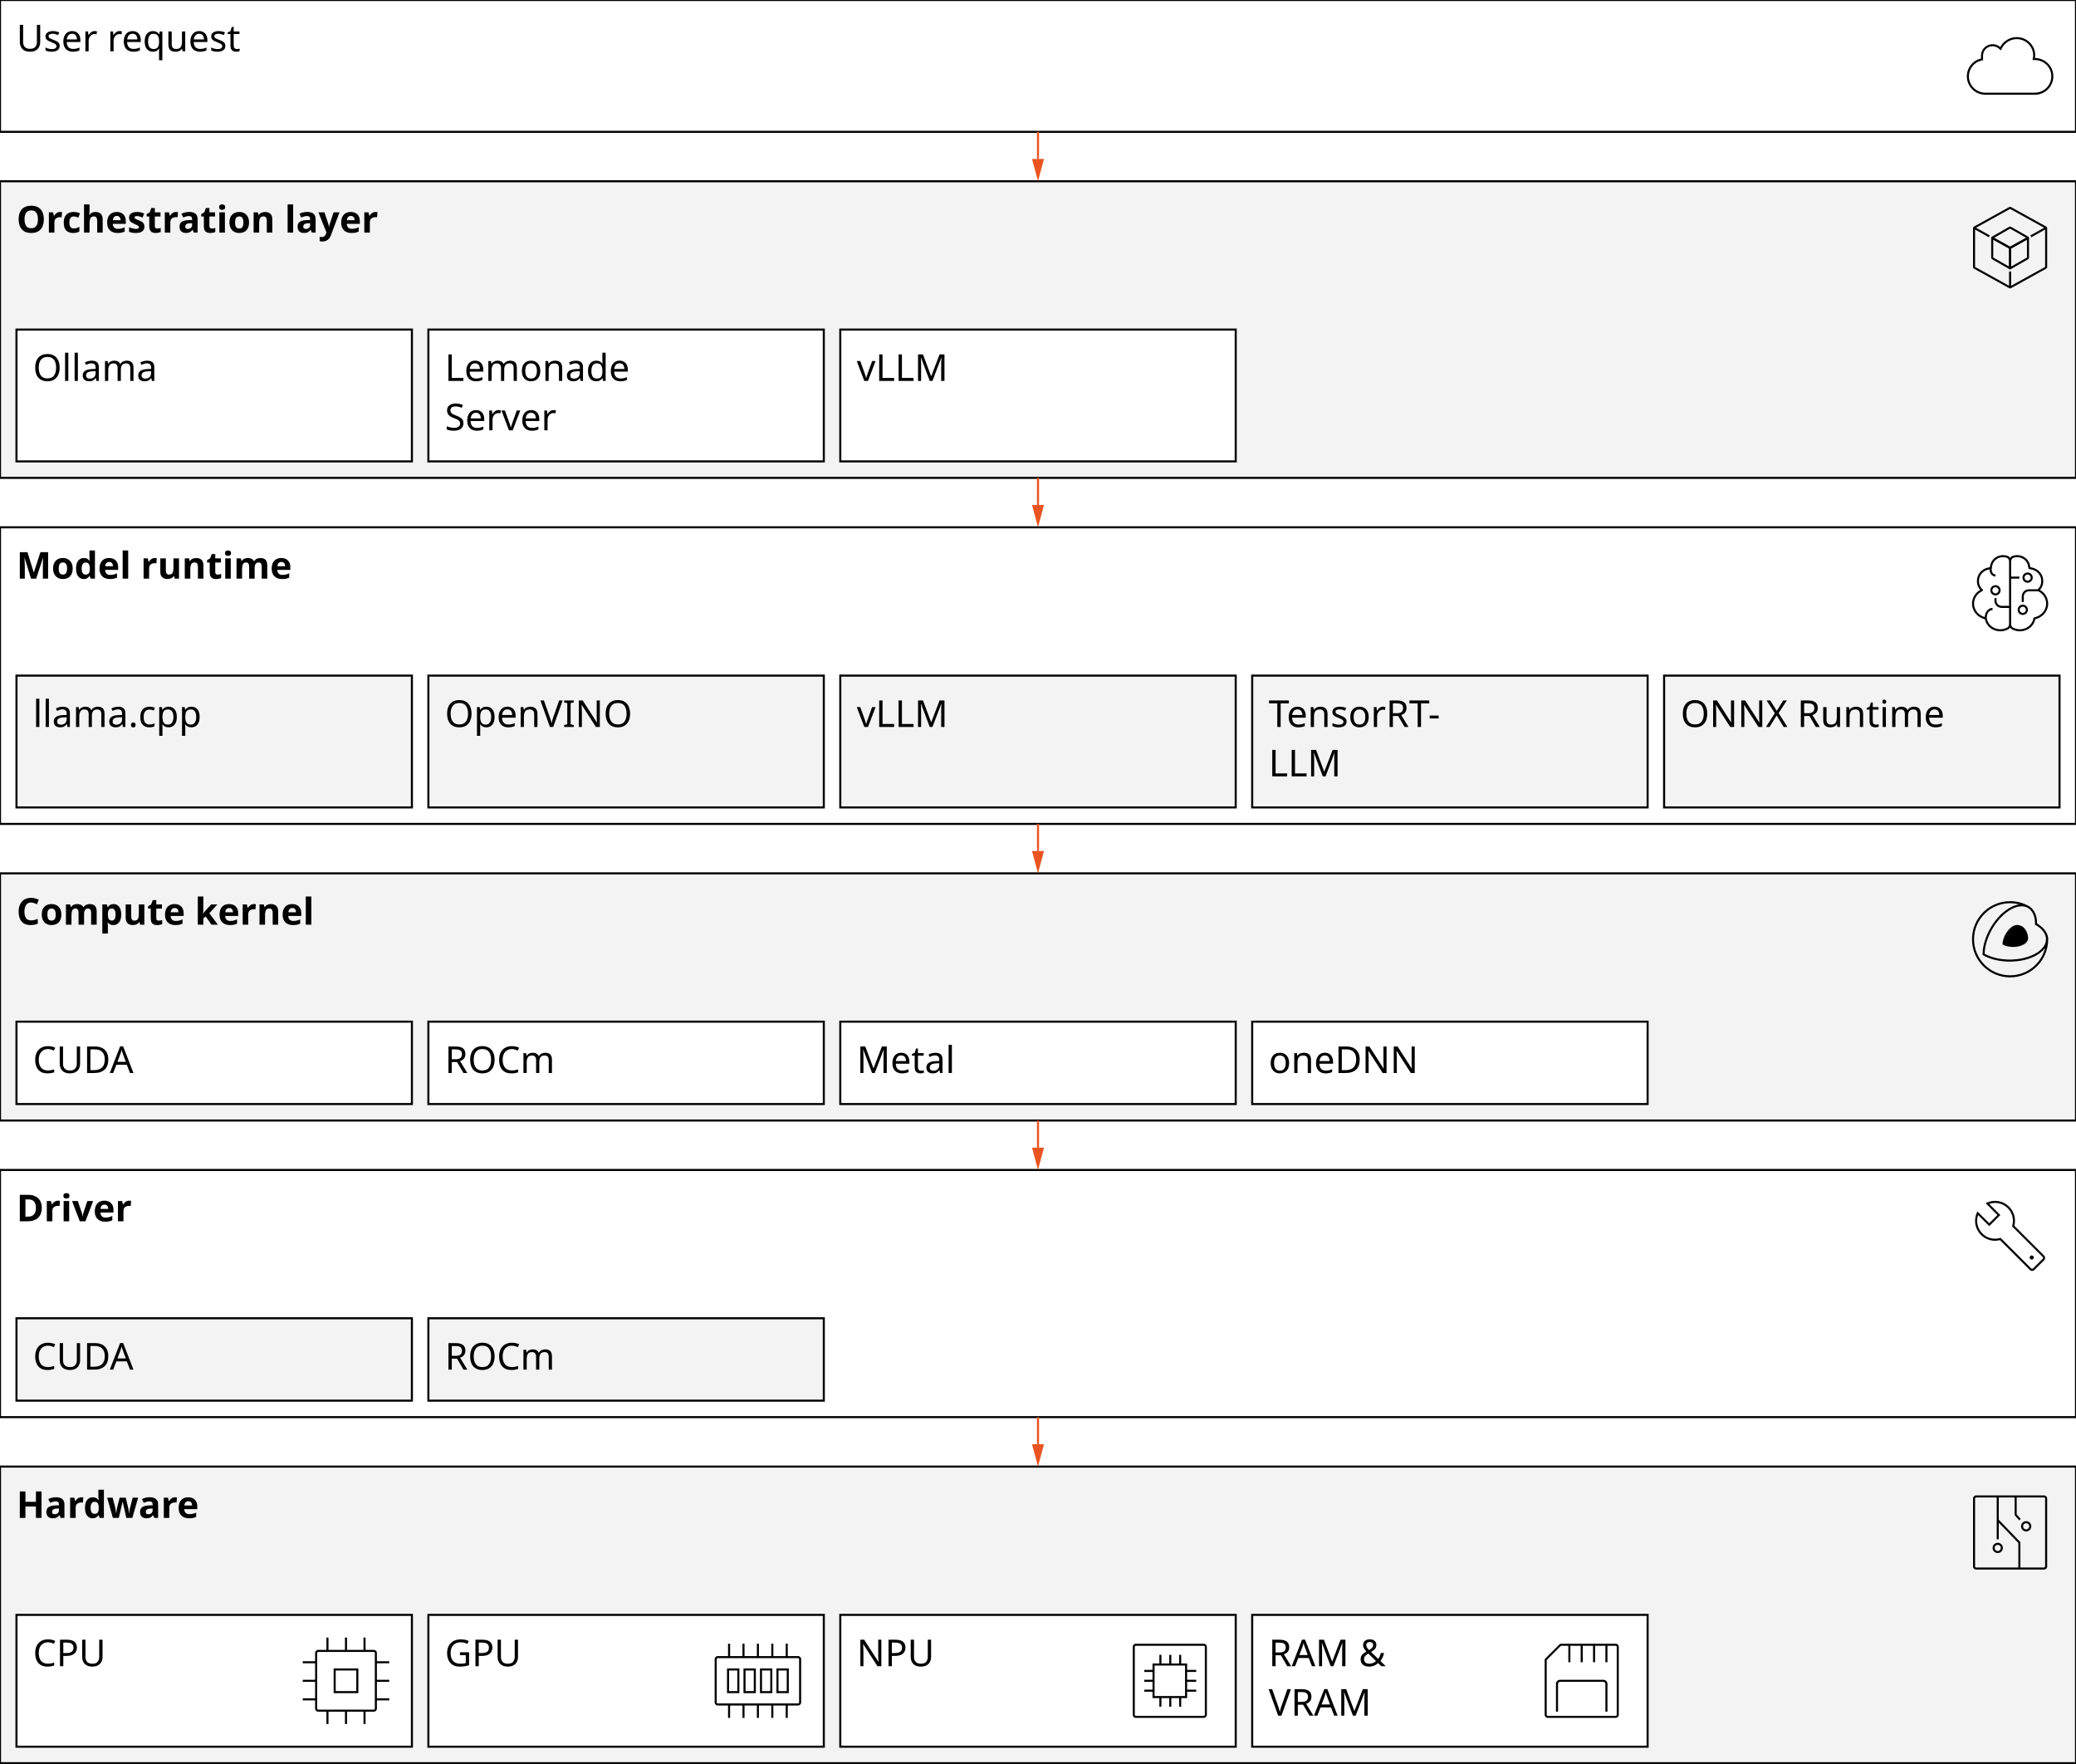
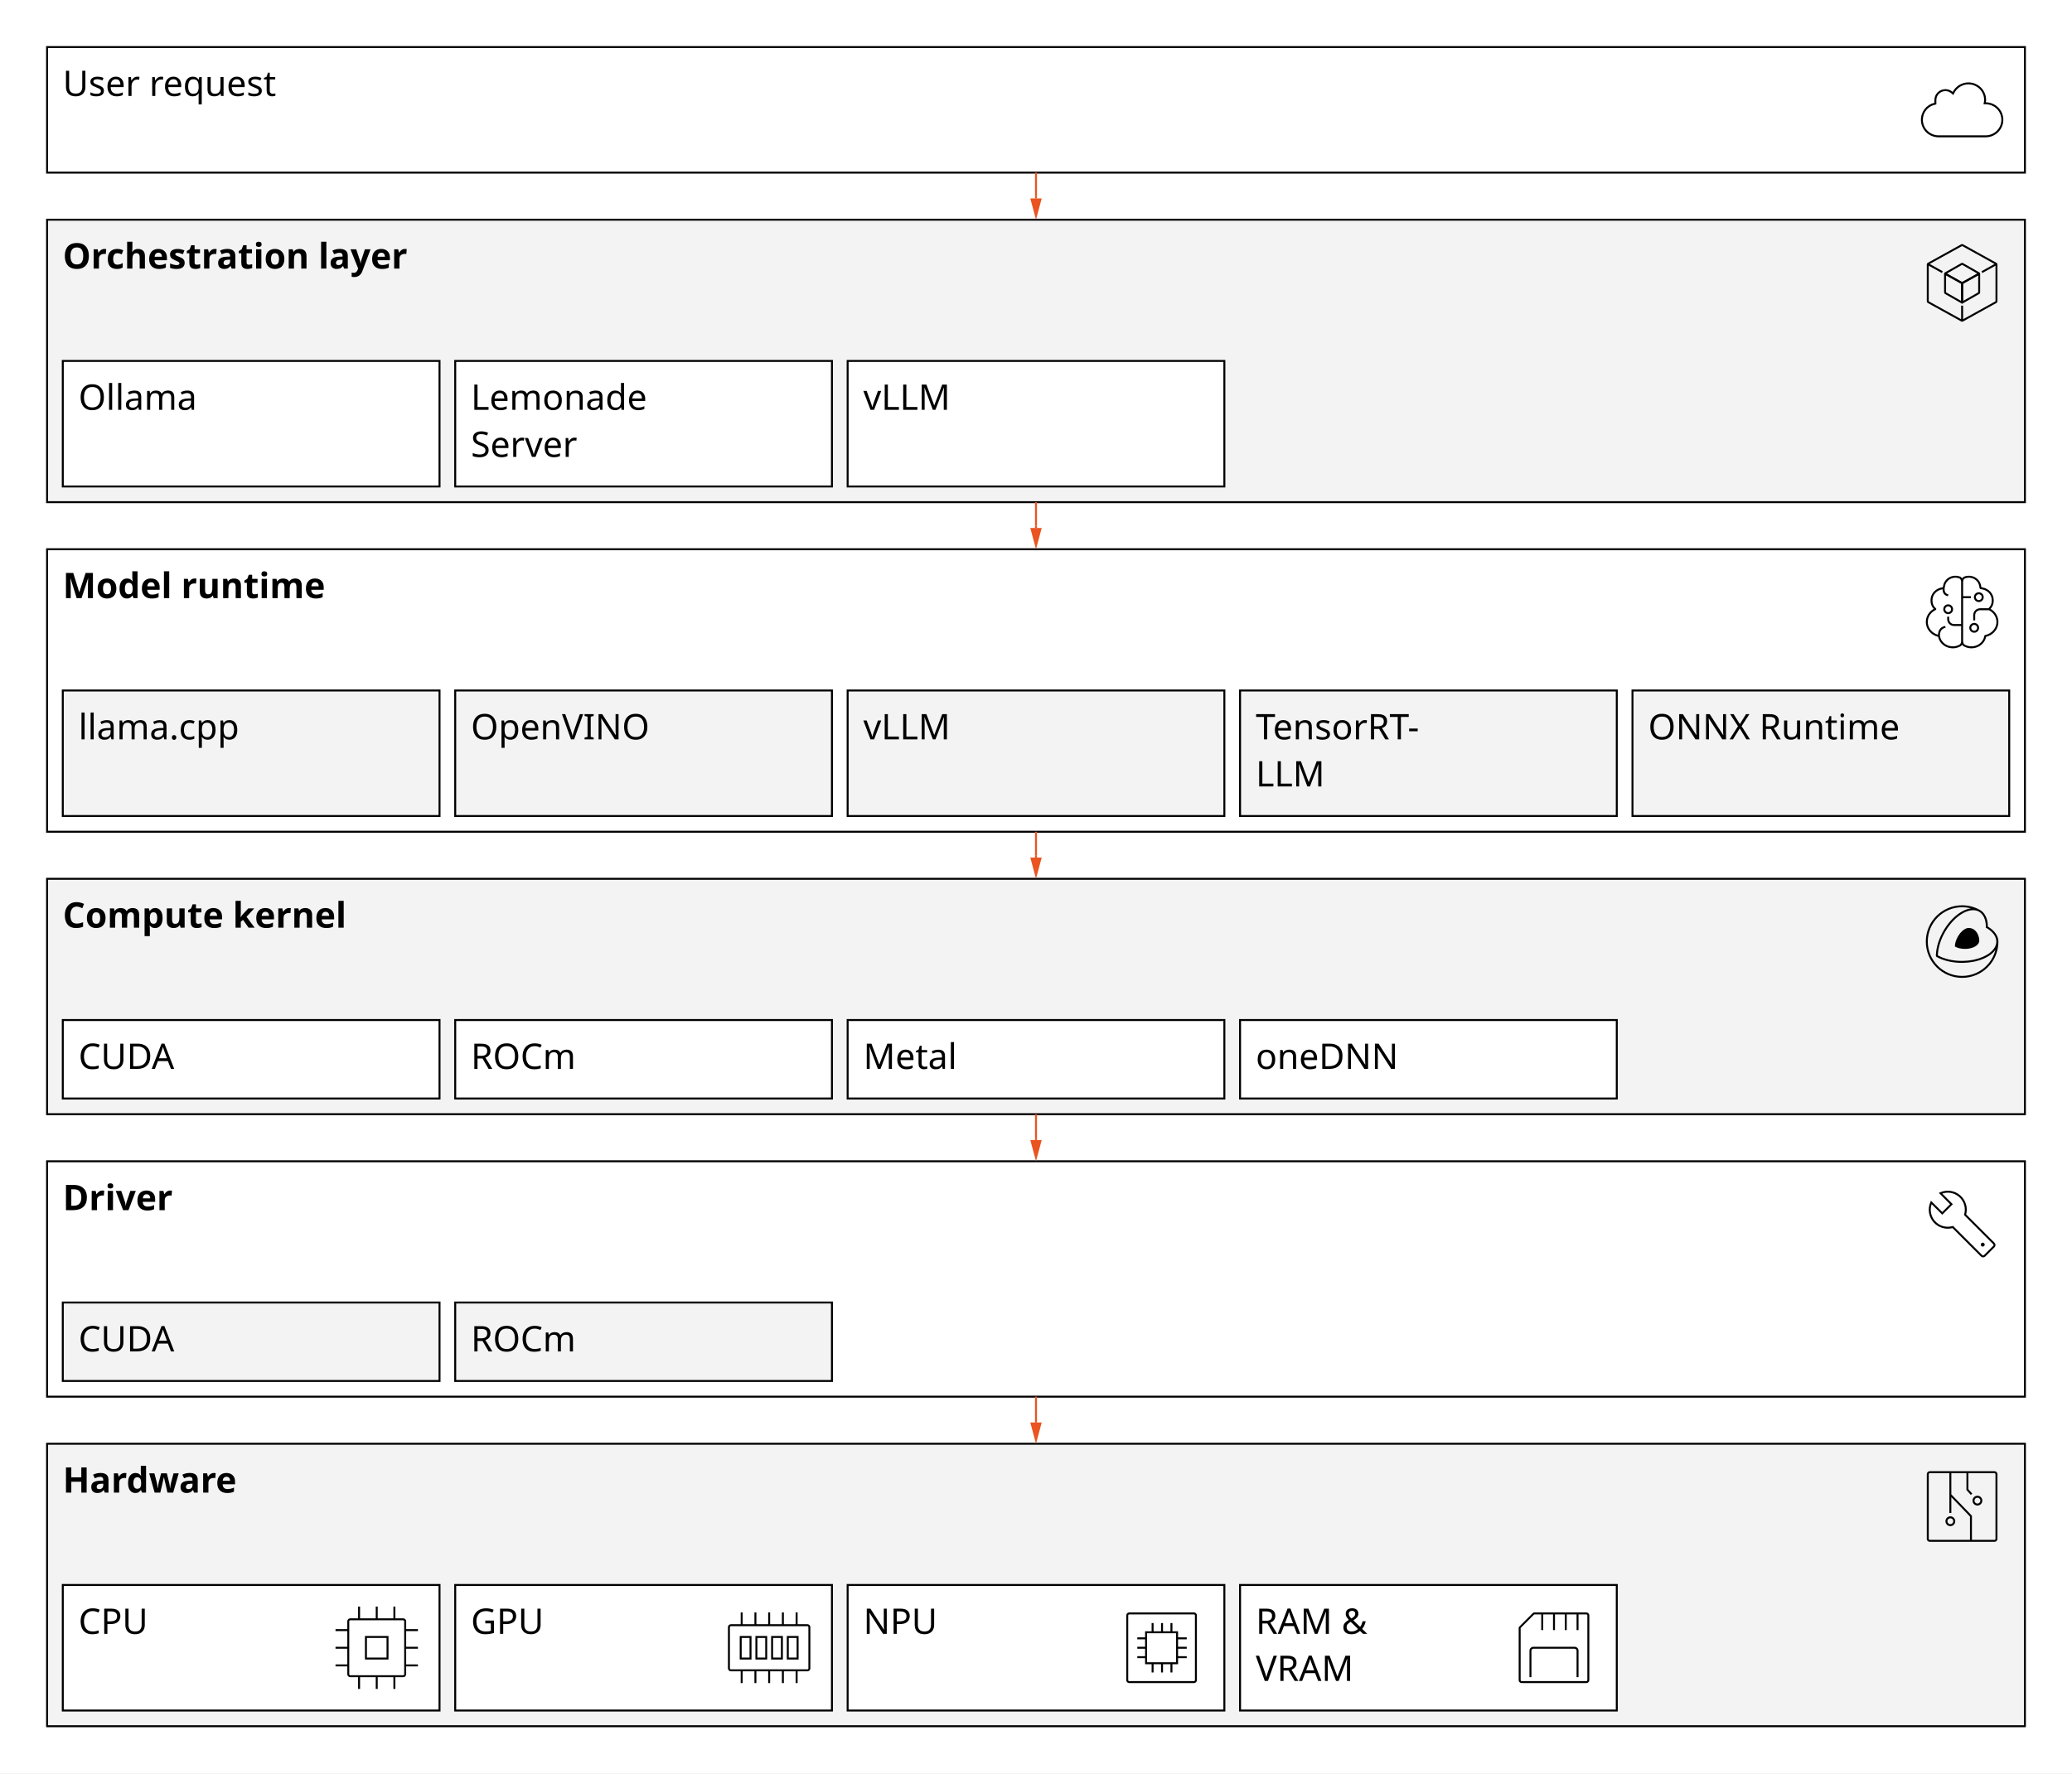
- <svg xmlns="http://www.w3.org/2000/svg" width="1008" height="856" viewBox="0 0 1008 856" xml:space="preserve">
-   <rect width="1008" height="856" fill="#FFFFFF" />
+ <svg xmlns="http://www.w3.org/2000/svg" width="1056" height="904" viewBox="0 0 1056 904" xml:space="preserve">
+   <rect width="1056" height="904" fill="#FFFFFF" />
  <g data-component-id="user">
-     <rect x="0" y="0" width="1008" height="64" fill="#FFFFFF" stroke="#000000" stroke-width="1" stroke-miterlimit="10" />
+     <rect x="24" y="24" width="1008" height="64" fill="#FFFFFF" stroke="#000000" stroke-width="1" stroke-miterlimit="10" />
    <text font-family="Ubuntu Sans">
-       <tspan x="8" y="24.92" font-size="18" font-weight="400" fill="#000000">User request</tspan>
+       <tspan x="32" y="48.92" font-size="18" font-weight="400" fill="#000000">User request</tspan>
    </text>
-     <g class="dg-icon" transform="translate(952 8)">
+     <g class="dg-icon" transform="translate(976 32)">
      <path fill-rule="evenodd" clip-rule="evenodd" d="M27.186 10C32.196 10 36.217 14 36.217 18.923L36.211 19.143C36.187 19.652 36.094 20.147 36.093 20.154C41.041 20.216 45 24.154 45 29.077L44.988 29.536C44.748 34.246 40.822 38 35.969 38H12.031L11.565 37.988C6.928 37.757 3.245 34.094 3.012 29.536L3 29.077C3 24.954 5.784 21.352 9.866 20.429V18.984C9.866 15.908 12.402 13.446 15.495 13.446L15.749 13.452C17.017 13.51 18.22 13.996 19.206 14.861C20.753 11.908 23.845 10 27.186 10ZM27.186 11C24.224 11 21.469 12.695 20.092 15.325L19.502 16.452L18.547 15.613C17.674 14.847 16.608 14.446 15.495 14.446C12.935 14.446 10.866 16.479 10.866 18.984V21.227L10.087 21.403C6.472 22.221 4 25.409 4 29.077C4 33.438 7.564 37 12.031 37H35.969C40.436 37 44 33.438 44 29.077C44 24.713 40.493 21.208 36.08 21.153L34.888 21.139L35.11 19.967V19.965C35.111 19.962 35.112 19.956 35.113 19.948C35.116 19.933 35.121 19.91 35.126 19.88C35.136 19.819 35.149 19.73 35.163 19.626C35.191 19.411 35.217 19.151 35.217 18.923C35.217 14.562 31.653 11 27.186 11Z" fill="#000000" />
    </g>
  </g>
  <g data-component-id="orch">
-     <rect x="0" y="88" width="1008" height="144" fill="#F3F3F3" stroke="#000000" stroke-width="1" stroke-miterlimit="10" />
+     <rect x="24" y="112" width="1008" height="144" fill="#F3F3F3" stroke="#000000" stroke-width="1" stroke-miterlimit="10" />
    <text font-family="Ubuntu Sans">
-       <tspan x="8" y="112.92" font-size="18" font-weight="700" fill="#000000">Orchestration layer</tspan>
+       <tspan x="32" y="136.92" font-size="18" font-weight="700" fill="#000000">Orchestration layer</tspan>
    </text>
-     <g class="dg-icon" transform="translate(952 96)">
+     <g class="dg-icon" transform="translate(976 120)">
      <path d="M33.185 19.803L24.499 24.648V34.566L24 34.852L23.499 34.565V24.648L14.815 19.804L15.21 18.879L23.999 23.78L32.787 18.879L33.185 19.803Z" fill="#000000" />
      <path fill-rule="evenodd" clip-rule="evenodd" d="M41.484 13.966C41.803 14.142 42 14.477 42 14.841V33.587C42 33.95 41.803 34.285 41.484 34.462L24.485 43.871C24.183 44.038 23.817 44.038 23.516 43.871L6.516 34.462C6.198 34.285 6 33.95 6 33.587V14.841C6 14.477 6.198 14.142 6.516 13.966L23.516 4.557C23.817 4.391 24.183 4.391 24.485 4.557L41.484 13.966ZM7.474 14.566L14.19 18.311C13.958 18.444 13.815 18.691 13.815 18.958V19.246L6.99 15.44V33.592L23.499 42.73V35.717L23.503 35.72C23.811 35.896 24.189 35.896 24.496 35.72L24.499 35.718V42.731L41.01 33.592V15.44L34.185 19.245V18.96C34.185 18.691 34.041 18.443 33.808 18.31L40.524 14.565L24 5.42L7.474 14.566Z" fill="#000000" />
      <path fill-rule="evenodd" clip-rule="evenodd" d="M32.682 18.819C32.993 18.997 33.186 19.328 33.186 19.687V29.023C33.186 29.382 32.993 29.714 32.682 29.892L24.497 34.568C24.19 34.744 23.812 34.744 23.505 34.568L15.319 29.892C15.007 29.714 14.815 29.382 14.815 29.023V19.687C14.815 19.328 15.007 18.997 15.319 18.819L23.505 14.141C23.812 13.966 24.19 13.966 24.497 14.141L32.682 18.819ZM15.816 29.023L23.5 33.413V24.648L15.816 20.362V29.023ZM24.5 24.648V33.413L32.186 29.023V20.362L24.5 24.648ZM16.231 19.45L23.999 23.782L31.769 19.448L24 15.009L16.231 19.45Z" fill="#000000" />
    </g>
  </g>
-   <rect x="8" y="160" width="192" height="64" fill="#FFFFFF" stroke="#000000" stroke-width="1" stroke-miterlimit="10" />
+   <rect x="32" y="184" width="192" height="64" fill="#FFFFFF" stroke="#000000" stroke-width="1" stroke-miterlimit="10" />
  <text font-family="Ubuntu Sans">
-     <tspan x="16" y="184.92" font-size="18" font-weight="400" fill="#000000">Ollama</tspan>
+     <tspan x="40" y="208.92" font-size="18" font-weight="400" fill="#000000">Ollama</tspan>
  </text>
-   <rect x="208" y="160" width="192" height="64" fill="#FFFFFF" stroke="#000000" stroke-width="1" stroke-miterlimit="10" />
+   <rect x="232" y="184" width="192" height="64" fill="#FFFFFF" stroke="#000000" stroke-width="1" stroke-miterlimit="10" />
  <text font-family="Ubuntu Sans">
-     <tspan x="216" y="184.92" font-size="18" font-weight="400" fill="#000000">Lemonade</tspan>
-     <tspan x="216" y="208.92" font-size="18" font-weight="400" fill="#000000">Server</tspan>
+     <tspan x="240" y="208.92" font-size="18" font-weight="400" fill="#000000">Lemonade</tspan>
+     <tspan x="240" y="232.92" font-size="18" font-weight="400" fill="#000000">Server</tspan>
  </text>
-   <rect x="408" y="160" width="192" height="64" fill="#FFFFFF" stroke="#000000" stroke-width="1" stroke-miterlimit="10" />
+   <rect x="432" y="184" width="192" height="64" fill="#FFFFFF" stroke="#000000" stroke-width="1" stroke-miterlimit="10" />
  <text font-family="Ubuntu Sans">
-     <tspan x="416" y="184.92" font-size="18" font-weight="400" fill="#000000">vLLM</tspan>
+     <tspan x="440" y="208.92" font-size="18" font-weight="400" fill="#000000">vLLM</tspan>
  </text>
  <g data-component-id="runtime">
-     <rect x="0" y="256" width="1008" height="144" fill="#FFFFFF" stroke="#000000" stroke-width="1" stroke-miterlimit="10" />
+     <rect x="24" y="280" width="1008" height="144" fill="#FFFFFF" stroke="#000000" stroke-width="1" stroke-miterlimit="10" />
    <text font-family="Ubuntu Sans">
-       <tspan x="8" y="280.92" font-size="18" font-weight="700" fill="#000000">Model runtime</tspan>
+       <tspan x="32" y="304.92" font-size="18" font-weight="700" fill="#000000">Model runtime</tspan>
    </text>
-     <g class="dg-icon" transform="translate(952 264)">
+     <g class="dg-icon" transform="translate(976 288)">
      <path fill-rule="evenodd" clip-rule="evenodd" d="M30.159 29.553C31.539 29.553 32.658 30.672 32.658 32.053C32.658 33.433 31.539 34.553 30.159 34.553C28.778 34.553 27.659 33.433 27.659 32.053C27.659 30.672 28.778 29.553 30.159 29.553ZM30.159 30.553C29.33 30.553 28.659 31.224 28.659 32.053C28.659 32.881 29.33 33.553 30.159 33.553C30.987 33.553 31.658 32.881 31.659 32.053C31.659 31.224 30.987 30.553 30.159 30.553Z" fill="#000000" />
      <path fill-rule="evenodd" clip-rule="evenodd" d="M16.895 20.079C18.276 20.079 19.395 21.198 19.395 22.579C19.395 23.96 18.276 25.079 16.895 25.079C15.514 25.079 14.395 23.96 14.395 22.579C14.395 21.198 15.514 20.079 16.895 20.079ZM16.895 21.079C16.066 21.079 15.395 21.751 15.395 22.579C15.395 23.407 16.066 24.079 16.895 24.079C17.723 24.079 18.395 23.407 18.395 22.579C18.395 21.751 17.723 21.079 16.895 21.079Z" fill="#000000" />
      <path fill-rule="evenodd" clip-rule="evenodd" d="M32.5 13.921C33.881 13.921 35 15.04 35 16.421C35 17.801 33.881 18.921 32.5 18.921C31.119 18.921 30 17.802 30 16.421C30 15.04 31.12 13.921 32.5 13.921ZM32.5 14.921C31.672 14.921 31 15.592 31 16.421C31 17.249 31.672 17.921 32.5 17.921C33.328 17.921 34 17.249 34 16.421C34 15.593 33.328 14.921 32.5 14.921Z" fill="#000000" />
      <path fill-rule="evenodd" clip-rule="evenodd" d="M26.617 5.548C27.662 5.422 28.724 5.545 29.707 5.905C30.689 6.266 31.563 6.853 32.246 7.616C32.929 8.38 33.399 9.296 33.608 10.279L33.84 11.366L34.485 11.487C36.059 11.783 37.48 12.582 38.506 13.755C39.532 14.928 40.097 16.404 40.097 17.932V18.377C40.097 19.914 39.495 21.314 38.511 22.385C39.766 23.102 40.804 24.125 41.508 25.355C42.327 26.786 42.651 28.425 42.433 30.042C42.215 31.658 41.467 33.166 40.297 34.358C39.203 35.471 37.793 36.256 36.241 36.626L36.219 36.728C35.953 37.973 35.342 39.128 34.452 40.075C33.562 41.023 32.423 41.73 31.154 42.129C29.885 42.528 28.527 42.607 27.217 42.356C26.409 42.202 25.635 41.927 24.926 41.542C24.531 41.328 24.226 41.027 24 40.679C23.774 41.027 23.469 41.328 23.074 41.542C22.364 41.927 21.591 42.202 20.783 42.356C19.473 42.607 18.114 42.528 16.846 42.129C15.576 41.73 14.438 41.023 13.548 40.075C12.657 39.128 12.047 37.973 11.781 36.728L11.759 36.626C10.207 36.256 8.796 35.471 7.703 34.358C6.533 33.166 5.784 31.658 5.566 30.042C5.348 28.425 5.673 26.786 6.492 25.355C7.196 24.125 8.233 23.102 9.489 22.385C8.504 21.314 7.902 19.914 7.902 18.377V17.932C7.903 16.404 8.468 14.928 9.494 13.755C10.519 12.582 11.941 11.783 13.514 11.487L14.16 11.366L14.391 10.279C14.601 9.296 15.071 8.38 15.754 7.616C16.436 6.853 17.31 6.266 18.293 5.905C19.275 5.545 20.338 5.422 21.383 5.548C21.85 5.604 22.308 5.709 22.747 5.86C23.301 6.051 23.714 6.413 24 6.856C24.286 6.413 24.699 6.051 25.253 5.86C25.692 5.709 26.15 5.604 26.617 5.548ZM21.264 6.541C20.374 6.434 19.471 6.538 18.637 6.844C17.804 7.149 17.069 7.646 16.499 8.283C15.929 8.921 15.542 9.679 15.37 10.488L15.083 11.838C15.055 12.484 15.066 13.176 15.311 13.753C15.541 14.292 15.995 14.778 16.996 14.983L16.795 15.964C16.78 15.961 16.765 15.956 16.751 15.953L16.749 15.964C15.439 15.695 14.708 14.997 14.345 14.144C14.102 13.571 14.036 12.952 14.028 12.407L13.699 12.471C12.338 12.727 11.119 13.416 10.247 14.413C9.375 15.41 8.903 16.654 8.902 17.933V18.377C8.902 19.853 9.573 21.191 10.661 22.132C10.789 22.243 10.852 22.412 10.829 22.58C10.805 22.748 10.697 22.892 10.544 22.964C9.183 23.596 8.072 24.608 7.36 25.852C6.648 27.095 6.368 28.513 6.556 29.908C6.745 31.304 7.393 32.615 8.417 33.657C9.305 34.561 10.437 35.223 11.693 35.575C11.739 34.792 11.899 33.931 12.312 33.164C12.857 32.152 13.819 31.348 15.391 31.086L15.474 31.579L15.556 32.072C14.287 32.284 13.591 32.901 13.193 33.639C12.791 34.385 12.675 35.295 12.678 36.137L12.759 36.519C12.985 37.581 13.508 38.572 14.277 39.391C15.046 40.209 16.035 40.825 17.145 41.175C18.256 41.524 19.447 41.593 20.596 41.374C21.303 41.239 21.979 40.997 22.598 40.662C23.174 40.35 23.5 39.675 23.5 38.908V31.131H19.894C17.962 31.131 16.394 29.564 16.394 27.631V26.368H17.394V27.631C17.394 29.012 18.514 30.131 19.894 30.131H23.5V8.627C23.5 7.765 23.09 7.035 22.423 6.806C22.05 6.678 21.661 6.589 21.264 6.541ZM29.362 6.844C28.529 6.538 27.625 6.434 26.736 6.541C26.339 6.589 25.95 6.678 25.577 6.806C24.91 7.035 24.5 7.765 24.5 8.627V15.921H28.5V16.921H24.5V38.908C24.5 39.675 24.826 40.35 25.402 40.662C26.021 40.997 26.696 41.239 27.404 41.374C28.553 41.593 29.744 41.524 30.854 41.175C31.965 40.825 32.953 40.209 33.722 39.391C34.491 38.572 35.014 37.581 35.241 36.519L35.329 36.103C35.365 35.932 35.489 35.794 35.65 35.736L35.721 35.717L35.999 35.656C37.377 35.33 38.623 34.635 39.583 33.657C40.606 32.615 41.255 31.304 41.443 29.908C41.631 28.513 41.351 27.095 40.639 25.852C39.969 24.68 38.945 23.716 37.692 23.079H33.158C31.777 23.079 30.658 24.198 30.658 25.579V28.264H29.658V25.579C29.658 23.646 31.225 22.079 33.158 22.079H37.397C38.45 21.141 39.097 19.826 39.097 18.377V17.933C39.097 16.654 38.624 15.41 37.753 14.413C36.881 13.416 35.662 12.727 34.301 12.471L33.327 12.288C33.129 12.251 32.971 12.098 32.929 11.9L32.63 10.488C32.457 9.679 32.07 8.921 31.501 8.283C30.931 7.646 30.195 7.149 29.362 6.844Z" fill="#000000" />
    </g>
  </g>
-   <rect x="8" y="328" width="192" height="64" fill="#F3F3F3" stroke="#000000" stroke-width="1" stroke-miterlimit="10" />
+   <rect x="32" y="352" width="192" height="64" fill="#F3F3F3" stroke="#000000" stroke-width="1" stroke-miterlimit="10" />
  <text font-family="Ubuntu Sans">
-     <tspan x="16" y="352.92" font-size="18" font-weight="400" fill="#000000">llama.cpp</tspan>
+     <tspan x="40" y="376.92" font-size="18" font-weight="400" fill="#000000">llama.cpp</tspan>
  </text>
-   <rect x="208" y="328" width="192" height="64" fill="#F3F3F3" stroke="#000000" stroke-width="1" stroke-miterlimit="10" />
+   <rect x="232" y="352" width="192" height="64" fill="#F3F3F3" stroke="#000000" stroke-width="1" stroke-miterlimit="10" />
  <text font-family="Ubuntu Sans">
-     <tspan x="216" y="352.92" font-size="18" font-weight="400" fill="#000000">OpenVINO</tspan>
+     <tspan x="240" y="376.92" font-size="18" font-weight="400" fill="#000000">OpenVINO</tspan>
  </text>
-   <rect x="408" y="328" width="192" height="64" fill="#F3F3F3" stroke="#000000" stroke-width="1" stroke-miterlimit="10" />
+   <rect x="432" y="352" width="192" height="64" fill="#F3F3F3" stroke="#000000" stroke-width="1" stroke-miterlimit="10" />
  <text font-family="Ubuntu Sans">
-     <tspan x="416" y="352.92" font-size="18" font-weight="400" fill="#000000">vLLM</tspan>
+     <tspan x="440" y="376.92" font-size="18" font-weight="400" fill="#000000">vLLM</tspan>
  </text>
-   <rect x="608" y="328" width="192" height="64" fill="#F3F3F3" stroke="#000000" stroke-width="1" stroke-miterlimit="10" />
+   <rect x="632" y="352" width="192" height="64" fill="#F3F3F3" stroke="#000000" stroke-width="1" stroke-miterlimit="10" />
  <text font-family="Ubuntu Sans">
-     <tspan x="616" y="352.92" font-size="18" font-weight="400" fill="#000000">TensorRT-</tspan>
-     <tspan x="616" y="376.92" font-size="18" font-weight="400" fill="#000000">LLM</tspan>
+     <tspan x="640" y="376.92" font-size="18" font-weight="400" fill="#000000">TensorRT-</tspan>
+     <tspan x="640" y="400.92" font-size="18" font-weight="400" fill="#000000">LLM</tspan>
  </text>
-   <rect x="808" y="328" width="192" height="64" fill="#F3F3F3" stroke="#000000" stroke-width="1" stroke-miterlimit="10" />
+   <rect x="832" y="352" width="192" height="64" fill="#F3F3F3" stroke="#000000" stroke-width="1" stroke-miterlimit="10" />
  <text font-family="Ubuntu Sans">
-     <tspan x="816" y="352.92" font-size="18" font-weight="400" fill="#000000">ONNX Runtime</tspan>
+     <tspan x="840" y="376.92" font-size="18" font-weight="400" fill="#000000">ONNX Runtime</tspan>
  </text>
  <g data-component-id="kernel">
-     <rect x="0" y="424" width="1008" height="120" fill="#F3F3F3" stroke="#000000" stroke-width="1" stroke-miterlimit="10" />
+     <rect x="24" y="448" width="1008" height="120" fill="#F3F3F3" stroke="#000000" stroke-width="1" stroke-miterlimit="10" />
    <text font-family="Ubuntu Sans">
-       <tspan x="8" y="448.92" font-size="18" font-weight="700" fill="#000000">Compute kernel</tspan>
+       <tspan x="32" y="472.92" font-size="18" font-weight="700" fill="#000000">Compute kernel</tspan>
    </text>
-     <g class="dg-icon" transform="translate(952 432)">
+     <g class="dg-icon" transform="translate(976 456)">
      <path fill-rule="evenodd" clip-rule="evenodd" d="M24 5.5C27.147 5.5 30.111 6.288 32.707 7.675C32.857 7.747 33.006 7.823 33.151 7.907C34.429 8.645 35.383 9.765 36.035 11.148C36.765 12.64 37.13 14.384 37.097 16.08C37.099 16.163 37.104 16.246 37.105 16.33C37.105 16.336 37.109 16.343 37.114 16.346C37.224 16.411 37.33 16.479 37.437 16.546C37.461 16.561 37.485 16.576 37.51 16.592C39.06 17.572 40.326 18.735 41.185 20.037C41.957 21.172 42.5 22.506 42.5 24C42.5 34.217 34.217 42.5 24 42.5C13.783 42.5 5.5 34.217 5.5 24C5.5 13.783 13.783 5.5 24 5.5ZM24 6.5C14.335 6.5 6.5 14.335 6.5 24C6.5 33.665 14.335 41.5 24 41.5C32.212 41.5 39.101 35.843 40.987 28.213C40.394 29.041 39.64 29.811 38.75 30.507C36.486 32.277 33.327 33.614 29.69 34.312C29.658 34.321 29.626 34.326 29.596 34.329C28.019 34.626 26.35 34.808 24.619 34.849L23.868 34.857C18.871 34.857 14.318 33.708 10.972 31.822C10.77 31.743 10.629 31.546 10.63 31.317L10.649 30.586C10.818 26.89 12.093 22.634 14.452 18.548L14.935 17.738C17.397 13.747 20.513 10.645 23.652 8.822C25.261 7.889 26.898 7.28 28.466 7.075C27.04 6.7 25.544 6.5 24 6.5ZM32.238 8.558C30.027 7.518 27.15 7.948 24.154 9.687C21.18 11.413 18.177 14.387 15.787 18.261L15.317 19.048C12.933 23.177 11.716 27.447 11.637 31.046C14.794 32.777 19.1 33.857 23.868 33.857L24.596 33.849C26.284 33.809 27.911 33.632 29.444 33.341C29.448 33.34 29.452 33.34 29.456 33.339C29.459 33.338 29.463 33.337 29.466 33.337L30.123 33.203C33.375 32.501 36.148 31.271 38.134 29.719C40.253 28.062 41.434 26.074 41.434 23.984C41.434 22.796 41.05 21.639 40.331 20.558C40.134 20.271 39.918 19.995 39.688 19.731C38.639 18.527 37.332 17.603 36.332 17.053L36.051 16.898L36.074 16.578C36.086 16.413 36.093 16.247 36.097 16.082C36.047 14.363 35.725 12.847 35.145 11.604C34.551 10.389 33.702 9.382 32.645 8.78C32.51 8.704 32.375 8.63 32.238 8.558Z" fill="#000000" />
      <path d="M21.829 21.455C23.606 18.377 26.095 16.68 28.032 17.117C31.503 17.587 32.75 21.382 32.75 23.55C32.75 25.402 30.656 26.972 27.753 27.524V27.525C27.752 27.525 27.75 27.525 27.749 27.525C27.028 27.662 26.257 27.737 25.456 27.737C23.457 27.737 21.646 27.275 20.328 26.527C20.323 26.526 20.318 26.525 20.312 26.524C20.319 25.005 20.824 23.195 21.829 21.455Z" fill="#000000" />
    </g>
  </g>
-   <rect x="8" y="496" width="192" height="40" fill="#FFFFFF" stroke="#000000" stroke-width="1" stroke-miterlimit="10" />
+   <rect x="32" y="520" width="192" height="40" fill="#FFFFFF" stroke="#000000" stroke-width="1" stroke-miterlimit="10" />
  <text font-family="Ubuntu Sans">
-     <tspan x="16" y="520.92" font-size="18" font-weight="400" fill="#000000">CUDA</tspan>
+     <tspan x="40" y="544.92" font-size="18" font-weight="400" fill="#000000">CUDA</tspan>
  </text>
-   <rect x="208" y="496" width="192" height="40" fill="#FFFFFF" stroke="#000000" stroke-width="1" stroke-miterlimit="10" />
+   <rect x="232" y="520" width="192" height="40" fill="#FFFFFF" stroke="#000000" stroke-width="1" stroke-miterlimit="10" />
  <text font-family="Ubuntu Sans">
-     <tspan x="216" y="520.92" font-size="18" font-weight="400" fill="#000000">ROCm</tspan>
+     <tspan x="240" y="544.92" font-size="18" font-weight="400" fill="#000000">ROCm</tspan>
  </text>
-   <rect x="408" y="496" width="192" height="40" fill="#FFFFFF" stroke="#000000" stroke-width="1" stroke-miterlimit="10" />
+   <rect x="432" y="520" width="192" height="40" fill="#FFFFFF" stroke="#000000" stroke-width="1" stroke-miterlimit="10" />
  <text font-family="Ubuntu Sans">
-     <tspan x="416" y="520.92" font-size="18" font-weight="400" fill="#000000">Metal</tspan>
+     <tspan x="440" y="544.92" font-size="18" font-weight="400" fill="#000000">Metal</tspan>
  </text>
-   <rect x="608" y="496" width="192" height="40" fill="#FFFFFF" stroke="#000000" stroke-width="1" stroke-miterlimit="10" />
+   <rect x="632" y="520" width="192" height="40" fill="#FFFFFF" stroke="#000000" stroke-width="1" stroke-miterlimit="10" />
  <text font-family="Ubuntu Sans">
-     <tspan x="616" y="520.92" font-size="18" font-weight="400" fill="#000000">oneDNN</tspan>
+     <tspan x="640" y="544.92" font-size="18" font-weight="400" fill="#000000">oneDNN</tspan>
  </text>
  <g data-component-id="driver">
-     <rect x="0" y="568" width="1008" height="120" fill="#FFFFFF" stroke="#000000" stroke-width="1" stroke-miterlimit="10" />
+     <rect x="24" y="592" width="1008" height="120" fill="#FFFFFF" stroke="#000000" stroke-width="1" stroke-miterlimit="10" />
    <text font-family="Ubuntu Sans">
-       <tspan x="8" y="592.92" font-size="18" font-weight="700" fill="#000000">Driver</tspan>
+       <tspan x="32" y="616.92" font-size="18" font-weight="700" fill="#000000">Driver</tspan>
    </text>
-     <g class="dg-icon" transform="translate(952 576)">
+     <g class="dg-icon" transform="translate(976 600)">
      <path fill-rule="evenodd" clip-rule="evenodd" d="M12.789 7.83C14.474 7.083 16.339 6.833 18.161 7.109C19.984 7.386 21.69 8.179 23.077 9.393C24.464 10.607 25.476 12.192 25.992 13.962C26.48 15.635 26.505 17.408 26.069 19.092L40.536 33.559C40.833 33.862 41 34.269 41 34.692C41 35.116 40.833 35.523 40.536 35.825L35.825 40.536C35.523 40.833 35.116 41 34.692 41C34.269 41 33.862 40.833 33.559 40.536L19.092 26.069C17.408 26.505 15.635 26.48 13.962 25.992C12.192 25.476 10.607 24.464 9.393 23.077C8.179 21.69 7.386 19.984 7.109 18.161C6.833 16.339 7.083 14.474 7.83 12.789L8.124 12.126L13.888 17.847L17.847 13.888L12.126 8.124L12.789 7.83ZM18.011 8.099C16.621 7.888 15.204 8.018 13.882 8.475L19.259 13.891L13.891 19.259L8.475 13.882C8.018 15.204 7.888 16.621 8.099 18.011C8.347 19.645 9.057 21.174 10.146 22.418C11.234 23.662 12.655 24.569 14.242 25.032C15.829 25.495 17.515 25.494 19.102 25.031L19.386 24.948L19.595 25.158L34.264 39.826C34.379 39.937 34.532 40 34.692 40C34.854 40 35.009 39.936 35.124 39.823L39.823 35.124C39.936 35.009 40 34.854 40 34.692C40 34.532 39.937 34.379 39.826 34.264L25.158 19.595L24.948 19.386L25.031 19.102C25.494 17.515 25.495 15.829 25.032 14.242C24.569 12.655 23.662 11.234 22.418 10.146C21.174 9.057 19.645 8.347 18.011 8.099Z" fill="#000000" />
      <path d="M35.5 34.5C35.5 35.052 35.052 35.5 34.5 35.5C33.948 35.5 33.5 35.052 33.5 34.5C33.5 33.948 33.948 33.5 34.5 33.5C35.052 33.5 35.5 33.948 35.5 34.5Z" fill="#000000" />
    </g>
  </g>
-   <rect x="8" y="640" width="192" height="40" fill="#F3F3F3" stroke="#000000" stroke-width="1" stroke-miterlimit="10" />
+   <rect x="32" y="664" width="192" height="40" fill="#F3F3F3" stroke="#000000" stroke-width="1" stroke-miterlimit="10" />
  <text font-family="Ubuntu Sans">
-     <tspan x="16" y="664.92" font-size="18" font-weight="400" fill="#000000">CUDA</tspan>
+     <tspan x="40" y="688.92" font-size="18" font-weight="400" fill="#000000">CUDA</tspan>
  </text>
-   <rect x="208" y="640" width="192" height="40" fill="#F3F3F3" stroke="#000000" stroke-width="1" stroke-miterlimit="10" />
+   <rect x="232" y="664" width="192" height="40" fill="#F3F3F3" stroke="#000000" stroke-width="1" stroke-miterlimit="10" />
  <text font-family="Ubuntu Sans">
-     <tspan x="216" y="664.92" font-size="18" font-weight="400" fill="#000000">ROCm</tspan>
+     <tspan x="240" y="688.92" font-size="18" font-weight="400" fill="#000000">ROCm</tspan>
  </text>
  <g data-component-id="hardware">
-     <rect x="0" y="712" width="1008" height="144" fill="#F3F3F3" stroke="#000000" stroke-width="1" stroke-miterlimit="10" />
+     <rect x="24" y="736" width="1008" height="144" fill="#F3F3F3" stroke="#000000" stroke-width="1" stroke-miterlimit="10" />
    <text font-family="Ubuntu Sans">
-       <tspan x="8" y="736.92" font-size="18" font-weight="700" fill="#000000">Hardware</tspan>
+       <tspan x="32" y="760.92" font-size="18" font-weight="700" fill="#000000">Hardware</tspan>
    </text>
-     <g class="dg-icon" transform="translate(952 720)">
+     <g class="dg-icon" transform="translate(976 744)">
      <path fill-rule="evenodd" clip-rule="evenodd" d="M40.653 6.007C41.41 6.084 42 6.722 42 7.499V40.499L41.992 40.652C41.92 41.358 41.359 41.919 40.653 41.991L40.5 41.999H7.5C6.723 41.999 6.085 41.409 6.008 40.652L6 40.499V7.499C6 6.671 6.672 5.999 7.5 5.999H40.5L40.653 6.007ZM7.5 6.999C7.258 6.999 7.056 7.171 7.01 7.398L7 7.499V40.499C7 40.775 7.224 40.999 7.5 40.999H28V29.091L18.5 19.238V27.3H17.5V6.999H7.5ZM18.5 17.798L28.86 28.542L29 28.688V40.999H40.5C40.776 40.999 41 40.775 41 40.499V7.499C41 7.257 40.828 7.055 40.601 7.009L40.5 6.999H27.2V15.208L29.173 17.417L28.8 17.75L28.428 18.083L26.327 15.733L26.2 15.591V6.999H18.5V17.798Z" fill="#000000" />
      <path fill-rule="evenodd" clip-rule="evenodd" d="M18 29C19.381 29 20.5 30.119 20.5 31.5C20.5 32.881 19.381 34 18 34C16.619 34 15.5 32.881 15.5 31.5C15.5 30.119 16.619 29 18 29ZM18 30C17.172 30 16.5 30.672 16.5 31.5C16.5 32.328 17.172 33 18 33C18.828 33 19.5 32.328 19.5 31.5C19.5 30.672 18.828 30 18 30Z" fill="#000000" />
      <path fill-rule="evenodd" clip-rule="evenodd" d="M31.8 18.5C33.181 18.5 34.3 19.619 34.3 21C34.3 22.381 33.181 23.5 31.8 23.5C30.419 23.5 29.3 22.381 29.3 21C29.3 19.619 30.419 18.5 31.8 18.5ZM31.8 19.5C30.971 19.5 30.3 20.172 30.3 21C30.3 21.828 30.971 22.5 31.8 22.5C32.628 22.5 33.3 21.828 33.3 21C33.3 20.172 32.628 19.5 31.8 19.5Z" fill="#000000" />
    </g>
  </g>
-   <rect x="8" y="784" width="192" height="64" fill="#FFFFFF" stroke="#000000" stroke-width="1" stroke-miterlimit="10" />
+   <rect x="32" y="808" width="192" height="64" fill="#FFFFFF" stroke="#000000" stroke-width="1" stroke-miterlimit="10" />
  <text font-family="Ubuntu Sans">
-     <tspan x="16" y="808.92" font-size="18" font-weight="400" fill="#000000">CPU</tspan>
+     <tspan x="40" y="832.92" font-size="18" font-weight="400" fill="#000000">CPU</tspan>
  </text>
-   <g class="dg-icon" transform="translate(144 792)">
+   <g class="dg-icon" transform="translate(168 816)">
    <path fill-rule="evenodd" clip-rule="evenodd" d="M33.5 45H32.5V39H24.5V45H23.5V39H15.5V45H14.5V39H10.5C9.723 39 9.085 38.41 9.008 37.653L9 37.5V33.5H3V32.5H9V24.5H3V23.5H9V15.5H3V14.5H9V10.5C9 9.672 9.672 9 10.5 9H14.5V3H15.5V9H23.5V3H24.5V9H32.5V3H33.5V9H37.5L37.653 9.008C38.41 9.085 39 9.723 39 10.5V14.5H45V15.5H39V23.5H45V24.5H39V32.5H45V33.5H39V37.5L38.992 37.653C38.92 38.359 38.359 38.92 37.653 38.992L37.5 39H33.5V45ZM10.5 10C10.224 10 10 10.224 10 10.5V37.5C10 37.776 10.224 38 10.5 38H37.5C37.776 38 38 37.776 38 37.5V10.5C38 10.224 37.776 10 37.5 10H10.5Z" fill="#000000" />
    <path fill-rule="evenodd" clip-rule="evenodd" d="M30 30H18V18H30V30ZM19 29H29V19H19V29Z" fill="#000000" />
  </g>
-   <rect x="208" y="784" width="192" height="64" fill="#FFFFFF" stroke="#000000" stroke-width="1" stroke-miterlimit="10" />
+   <rect x="232" y="808" width="192" height="64" fill="#FFFFFF" stroke="#000000" stroke-width="1" stroke-miterlimit="10" />
  <text font-family="Ubuntu Sans">
-     <tspan x="216" y="808.92" font-size="18" font-weight="400" fill="#000000">GPU</tspan>
+     <tspan x="240" y="832.92" font-size="18" font-weight="400" fill="#000000">GPU</tspan>
  </text>
-   <g class="dg-icon" transform="translate(344 792)">
+   <g class="dg-icon" transform="translate(368 816)">
    <path fill-rule="evenodd" clip-rule="evenodd" d="M38.5 42H37.5V36H31.5V42H30.5V36H24.5V42H23.5V36H17.5V42H16.5V36H10.5V42H9.5V36H4.5L4.347 35.992C3.59 35.915 3 35.277 3 34.5V13.5C3 12.672 3.672 12 4.5 12H9.5V6H10.5V12H16.5V6H17.5V12H23.5V6H24.5V12H30.5V6H31.5V12H37.5V6H38.5V12H43.5C44.328 12 45 12.672 45 13.5V34.5C45 35.277 44.41 35.915 43.653 35.992L43.5 36H38.5V42ZM4.5 13C4.224 13 4 13.224 4 13.5V34.5C4 34.776 4.224 35 4.5 35H43.5C43.776 35 44 34.776 44 34.5V13.5C44 13.224 43.776 13 43.5 13H4.5Z" fill="#000000" />
    <path fill-rule="evenodd" clip-rule="evenodd" d="M15 30H9V18H15V30ZM10 29H14V19H10V29Z" fill="#000000" />
    <path fill-rule="evenodd" clip-rule="evenodd" d="M23 30H17V18H23V30ZM18 29H22V19H18V29Z" fill="#000000" />
    <path fill-rule="evenodd" clip-rule="evenodd" d="M31 30H25V18H31V30ZM26 29H30V19H26V29Z" fill="#000000" />
    <path fill-rule="evenodd" clip-rule="evenodd" d="M39 30H33V18H39V30ZM34 29H38V19H34V29Z" fill="#000000" />
  </g>
-   <rect x="408" y="784" width="192" height="64" fill="#FFFFFF" stroke="#000000" stroke-width="1" stroke-miterlimit="10" />
+   <rect x="432" y="808" width="192" height="64" fill="#FFFFFF" stroke="#000000" stroke-width="1" stroke-miterlimit="10" />
  <text font-family="Ubuntu Sans">
-     <tspan x="416" y="808.92" font-size="18" font-weight="400" fill="#000000">NPU</tspan>
+     <tspan x="440" y="832.92" font-size="18" font-weight="400" fill="#000000">NPU</tspan>
  </text>
-   <g class="dg-icon" transform="translate(544 792)">
+   <g class="dg-icon" transform="translate(568 816)">
    <path fill-rule="evenodd" clip-rule="evenodd" d="M40.653 6.008C41.41 6.085 42 6.723 42 7.5V40.5L41.992 40.653C41.92 41.359 41.359 41.92 40.653 41.992L40.5 42H7.5C6.723 42 6.085 41.41 6.008 40.653L6 40.5V7.5C6 6.672 6.672 6 7.5 6H40.5L40.653 6.008ZM7.5 7C7.258 7 7.056 7.171 7.01 7.399L7 7.5V40.5C7 40.776 7.224 41 7.5 41H40.5C40.776 41 41 40.776 41 40.5V7.5C41 7.258 40.829 7.056 40.601 7.01L40.5 7H7.5Z" fill="#000000" />
    <path fill-rule="evenodd" clip-rule="evenodd" d="M19.925 15.6H23.726V11.4H24.726V15.6H28.525V11.4H29.525V15.6H32.4V18.7H36.825V19.7H32.4V23.5H36.825V24.5H32.4V28.3H36.825V29.3H32.4V32.399H29.525V36.6H28.525V32.399H24.726V36.6H23.726V32.399H19.925V36.6H18.925V32.399H15.601V29.3H11.625V28.3H15.601V24.5H11.625V23.5H15.601V19.7H11.625V18.7H15.601V15.6H18.925V11.4H19.925V15.6ZM16.601 31.399H31.4V16.6H16.601V31.399Z" fill="#000000" />
  </g>
-   <rect x="608" y="784" width="192" height="64" fill="#FFFFFF" stroke="#000000" stroke-width="1" stroke-miterlimit="10" />
+   <rect x="632" y="808" width="192" height="64" fill="#FFFFFF" stroke="#000000" stroke-width="1" stroke-miterlimit="10" />
  <text font-family="Ubuntu Sans">
-     <tspan x="616" y="808.92" font-size="18" font-weight="400" fill="#000000">RAM &amp;</tspan>
-     <tspan x="616" y="832.92" font-size="18" font-weight="400" fill="#000000">VRAM</tspan>
+     <tspan x="640" y="832.92" font-size="18" font-weight="400" fill="#000000">RAM &amp;</tspan>
+     <tspan x="640" y="856.92" font-size="18" font-weight="400" fill="#000000">VRAM</tspan>
  </text>
-   <g class="dg-icon" transform="translate(744 792)">
+   <g class="dg-icon" transform="translate(768 816)">
    <path d="M34.5 23.5C35.605 23.5 36.5 24.395 36.5 25.5V39H35.5V25.5C35.5 24.948 35.052 24.5 34.5 24.5H13.5C12.948 24.5 12.5 24.948 12.5 25.5V39H11.5V25.5C11.5 24.395 12.395 23.5 13.5 23.5H34.5Z" fill="#000000" />
    <path fill-rule="evenodd" clip-rule="evenodd" d="M40.5 6C41.328 6 42 6.672 42 7.5V40.5C42 41.328 41.328 42 40.5 42H7.5C6.672 42 6 41.328 6 40.5V13.914C6 13.682 6.081 13.458 6.227 13.28L6.293 13.207L13.207 6.293C13.395 6.105 13.649 6 13.914 6H40.5ZM7 13.914V40.5C7 40.776 7.224 41 7.5 41H40.5C40.776 41 41 40.776 41 40.5V7.5C41 7.224 40.776 7 40.5 7H36.5V15H35.5V7H30.5V15H29.5V7H24.5V15H23.5V7H18.5V15H17.5V7H13.914L7 13.914Z" fill="#000000" />
  </g>
  <g data-component-id="user.bottom-&gt;orch.top">
-     <line x1="504" y1="64" x2="504" y2="76" fill="none" stroke="#E95420" stroke-width="1" stroke-miterlimit="10" />
-     <line x1="504" y1="76" x2="504" y2="76" fill="none" stroke="#E95420" stroke-width="1" stroke-miterlimit="10" />
-     <line x1="504" y1="76" x2="504" y2="77.159" fill="none" stroke="#E95420" stroke-width="1" stroke-miterlimit="10" />
-     <polygon points="501.095,77.159 504,88 506.905,77.159" fill="#E95420" />
+     <line x1="528" y1="88" x2="528" y2="100" fill="none" stroke="#E95420" stroke-width="1" stroke-miterlimit="10" />
+     <line x1="528" y1="100" x2="528" y2="100" fill="none" stroke="#E95420" stroke-width="1" stroke-miterlimit="10" />
+     <line x1="528" y1="100" x2="528" y2="101.159" fill="none" stroke="#E95420" stroke-width="1" stroke-miterlimit="10" />
+     <polygon points="525.095,101.159 528,112 530.905,101.159" fill="#E95420" />
  </g>
  <g data-component-id="orch.bottom-&gt;runtime.top">
-     <line x1="504" y1="232" x2="504" y2="244" fill="none" stroke="#E95420" stroke-width="1" stroke-miterlimit="10" />
-     <line x1="504" y1="244" x2="504" y2="244" fill="none" stroke="#E95420" stroke-width="1" stroke-miterlimit="10" />
-     <line x1="504" y1="244" x2="504" y2="245.159" fill="none" stroke="#E95420" stroke-width="1" stroke-miterlimit="10" />
-     <polygon points="501.095,245.159 504,256 506.905,245.159" fill="#E95420" />
+     <line x1="528" y1="256" x2="528" y2="268" fill="none" stroke="#E95420" stroke-width="1" stroke-miterlimit="10" />
+     <line x1="528" y1="268" x2="528" y2="268" fill="none" stroke="#E95420" stroke-width="1" stroke-miterlimit="10" />
+     <line x1="528" y1="268" x2="528" y2="269.159" fill="none" stroke="#E95420" stroke-width="1" stroke-miterlimit="10" />
+     <polygon points="525.095,269.159 528,280 530.905,269.159" fill="#E95420" />
  </g>
  <g data-component-id="runtime.bottom-&gt;kernel.top">
-     <line x1="504" y1="400" x2="504" y2="412" fill="none" stroke="#E95420" stroke-width="1" stroke-miterlimit="10" />
-     <line x1="504" y1="412" x2="504" y2="412" fill="none" stroke="#E95420" stroke-width="1" stroke-miterlimit="10" />
-     <line x1="504" y1="412" x2="504" y2="413.159" fill="none" stroke="#E95420" stroke-width="1" stroke-miterlimit="10" />
-     <polygon points="501.095,413.159 504,424 506.905,413.159" fill="#E95420" />
+     <line x1="528" y1="424" x2="528" y2="436" fill="none" stroke="#E95420" stroke-width="1" stroke-miterlimit="10" />
+     <line x1="528" y1="436" x2="528" y2="436" fill="none" stroke="#E95420" stroke-width="1" stroke-miterlimit="10" />
+     <line x1="528" y1="436" x2="528" y2="437.159" fill="none" stroke="#E95420" stroke-width="1" stroke-miterlimit="10" />
+     <polygon points="525.095,437.159 528,448 530.905,437.159" fill="#E95420" />
  </g>
  <g data-component-id="kernel.bottom-&gt;driver.top">
-     <line x1="504" y1="544" x2="504" y2="556" fill="none" stroke="#E95420" stroke-width="1" stroke-miterlimit="10" />
-     <line x1="504" y1="556" x2="504" y2="556" fill="none" stroke="#E95420" stroke-width="1" stroke-miterlimit="10" />
-     <line x1="504" y1="556" x2="504" y2="557.159" fill="none" stroke="#E95420" stroke-width="1" stroke-miterlimit="10" />
-     <polygon points="501.095,557.159 504,568 506.905,557.159" fill="#E95420" />
+     <line x1="528" y1="568" x2="528" y2="580" fill="none" stroke="#E95420" stroke-width="1" stroke-miterlimit="10" />
+     <line x1="528" y1="580" x2="528" y2="580" fill="none" stroke="#E95420" stroke-width="1" stroke-miterlimit="10" />
+     <line x1="528" y1="580" x2="528" y2="581.159" fill="none" stroke="#E95420" stroke-width="1" stroke-miterlimit="10" />
+     <polygon points="525.095,581.159 528,592 530.905,581.159" fill="#E95420" />
  </g>
  <g data-component-id="driver.bottom-&gt;hardware.top">
-     <line x1="504" y1="688" x2="504" y2="700" fill="none" stroke="#E95420" stroke-width="1" stroke-miterlimit="10" />
-     <line x1="504" y1="700" x2="504" y2="700" fill="none" stroke="#E95420" stroke-width="1" stroke-miterlimit="10" />
-     <line x1="504" y1="700" x2="504" y2="701.159" fill="none" stroke="#E95420" stroke-width="1" stroke-miterlimit="10" />
-     <polygon points="501.095,701.159 504,712 506.905,701.159" fill="#E95420" />
+     <line x1="528" y1="712" x2="528" y2="724" fill="none" stroke="#E95420" stroke-width="1" stroke-miterlimit="10" />
+     <line x1="528" y1="724" x2="528" y2="724" fill="none" stroke="#E95420" stroke-width="1" stroke-miterlimit="10" />
+     <line x1="528" y1="724" x2="528" y2="725.159" fill="none" stroke="#E95420" stroke-width="1" stroke-miterlimit="10" />
+     <polygon points="525.095,725.159 528,736 530.905,725.159" fill="#E95420" />
  </g>
</svg>
